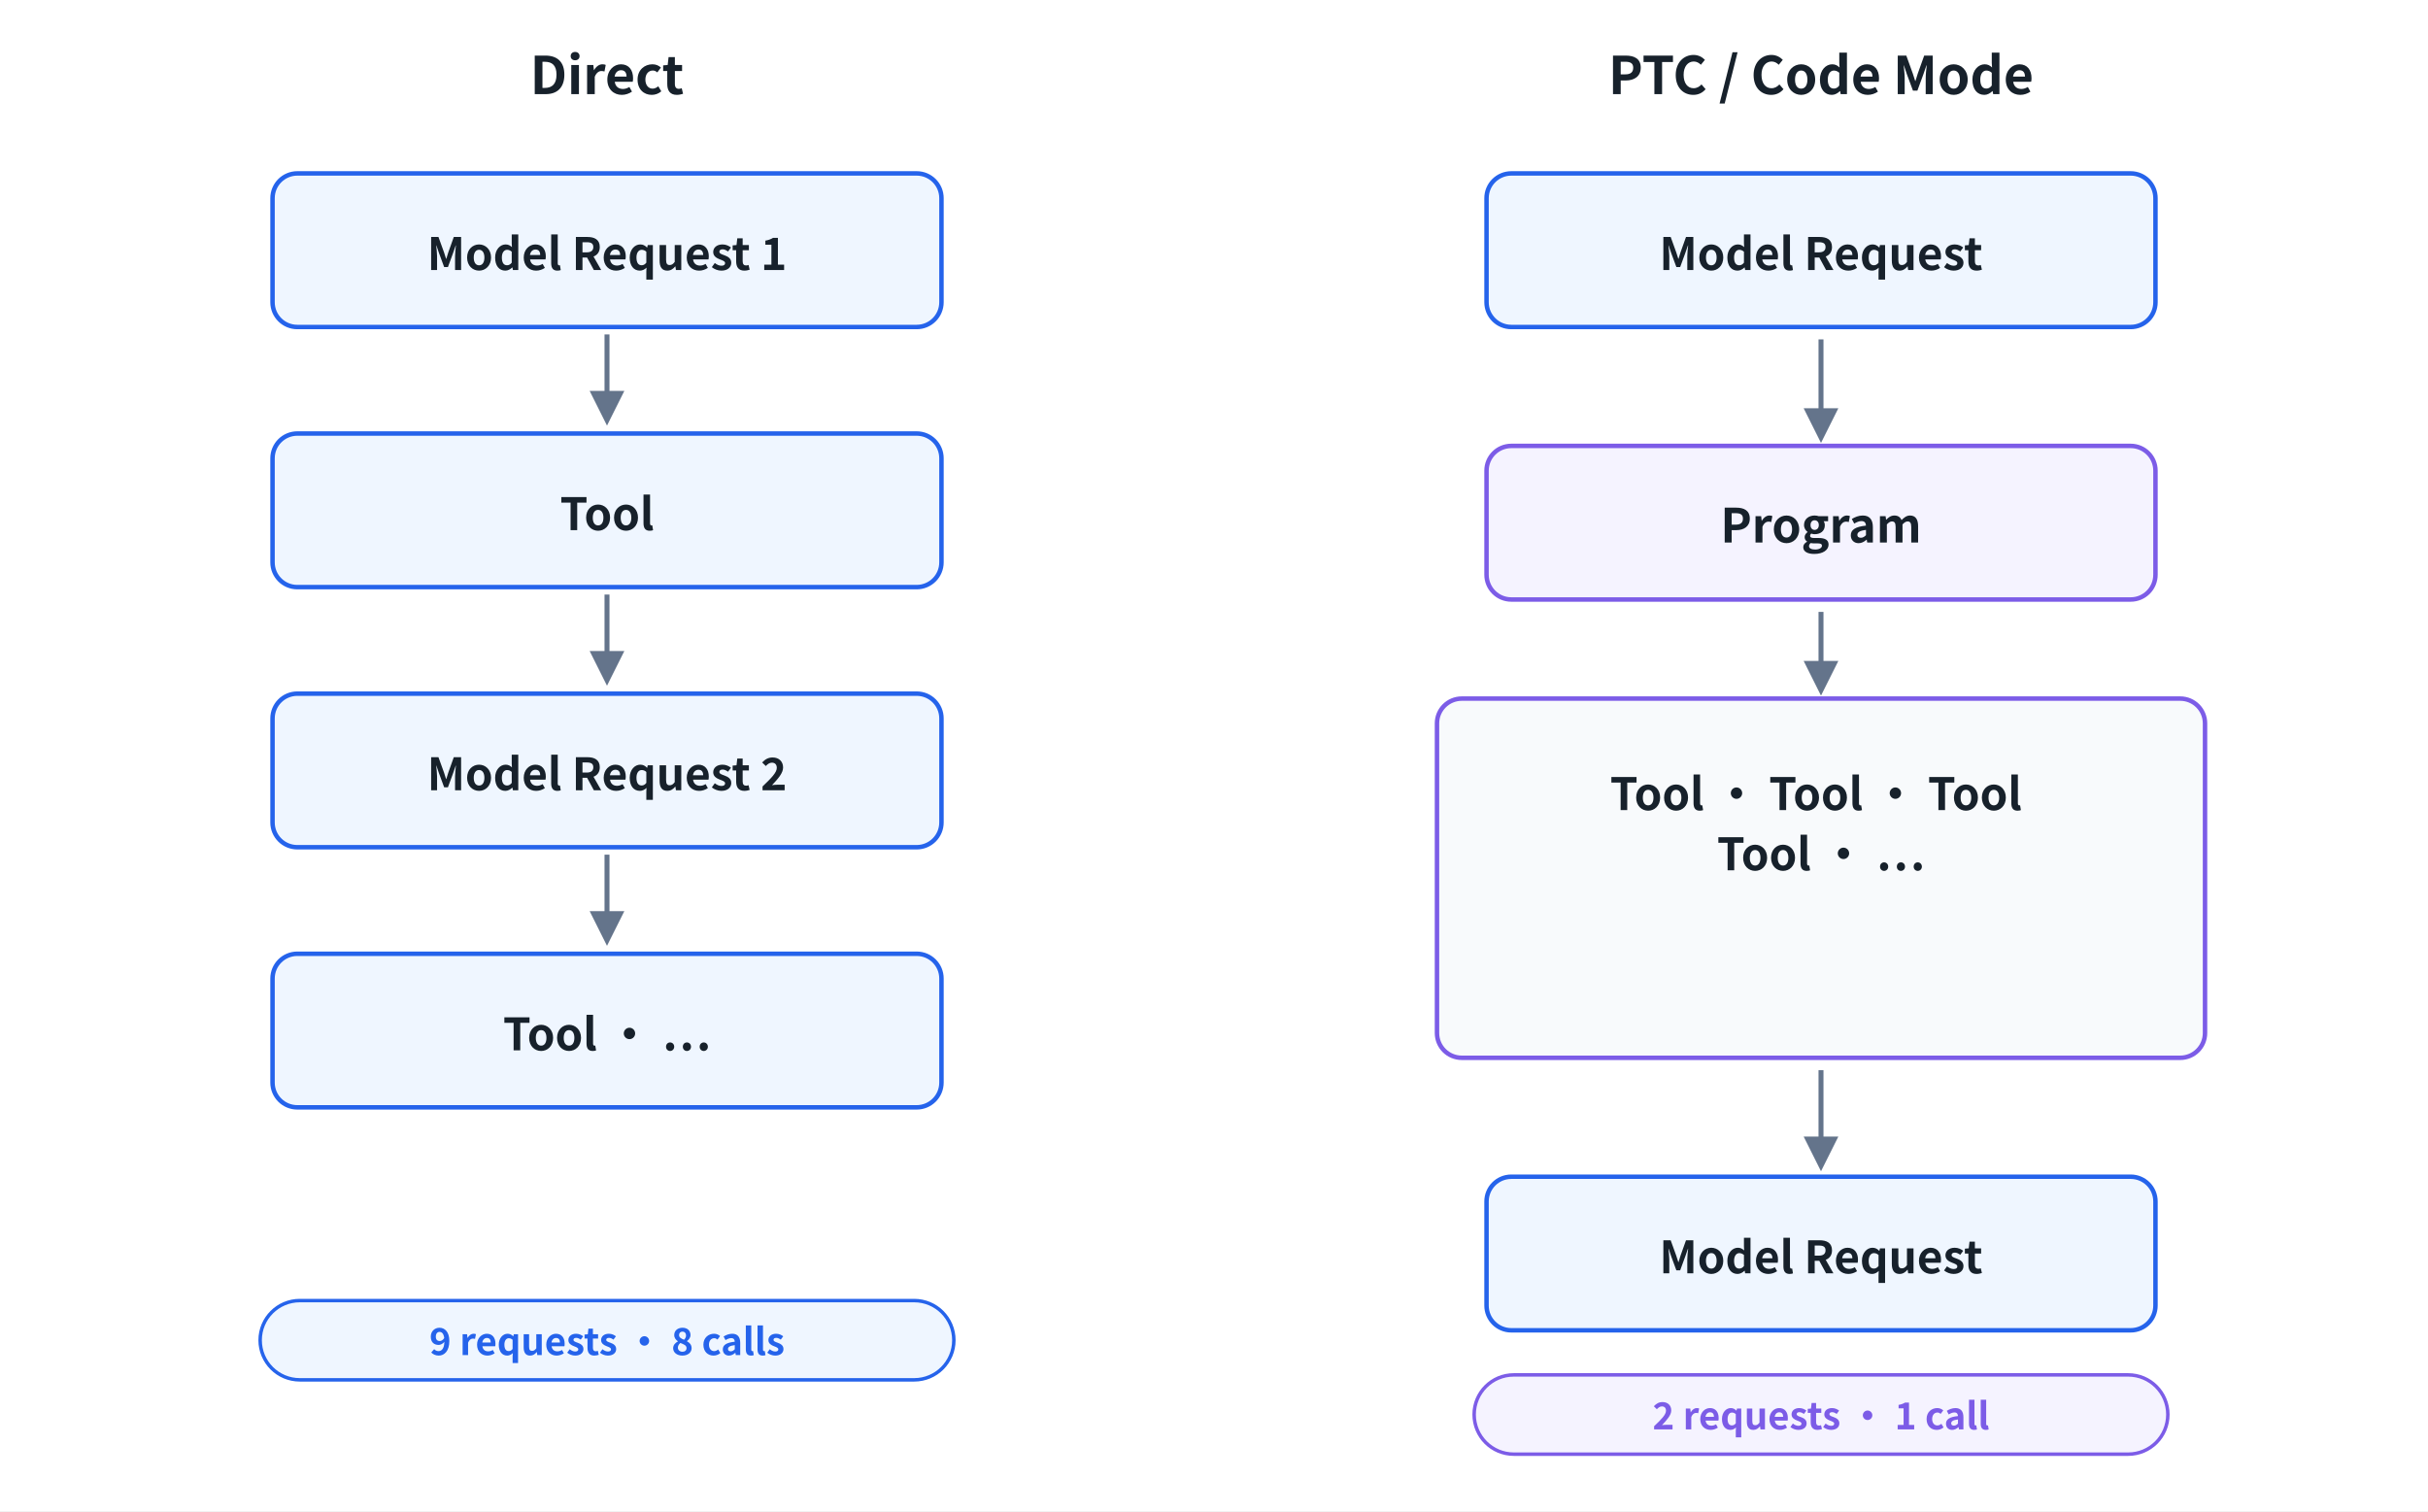
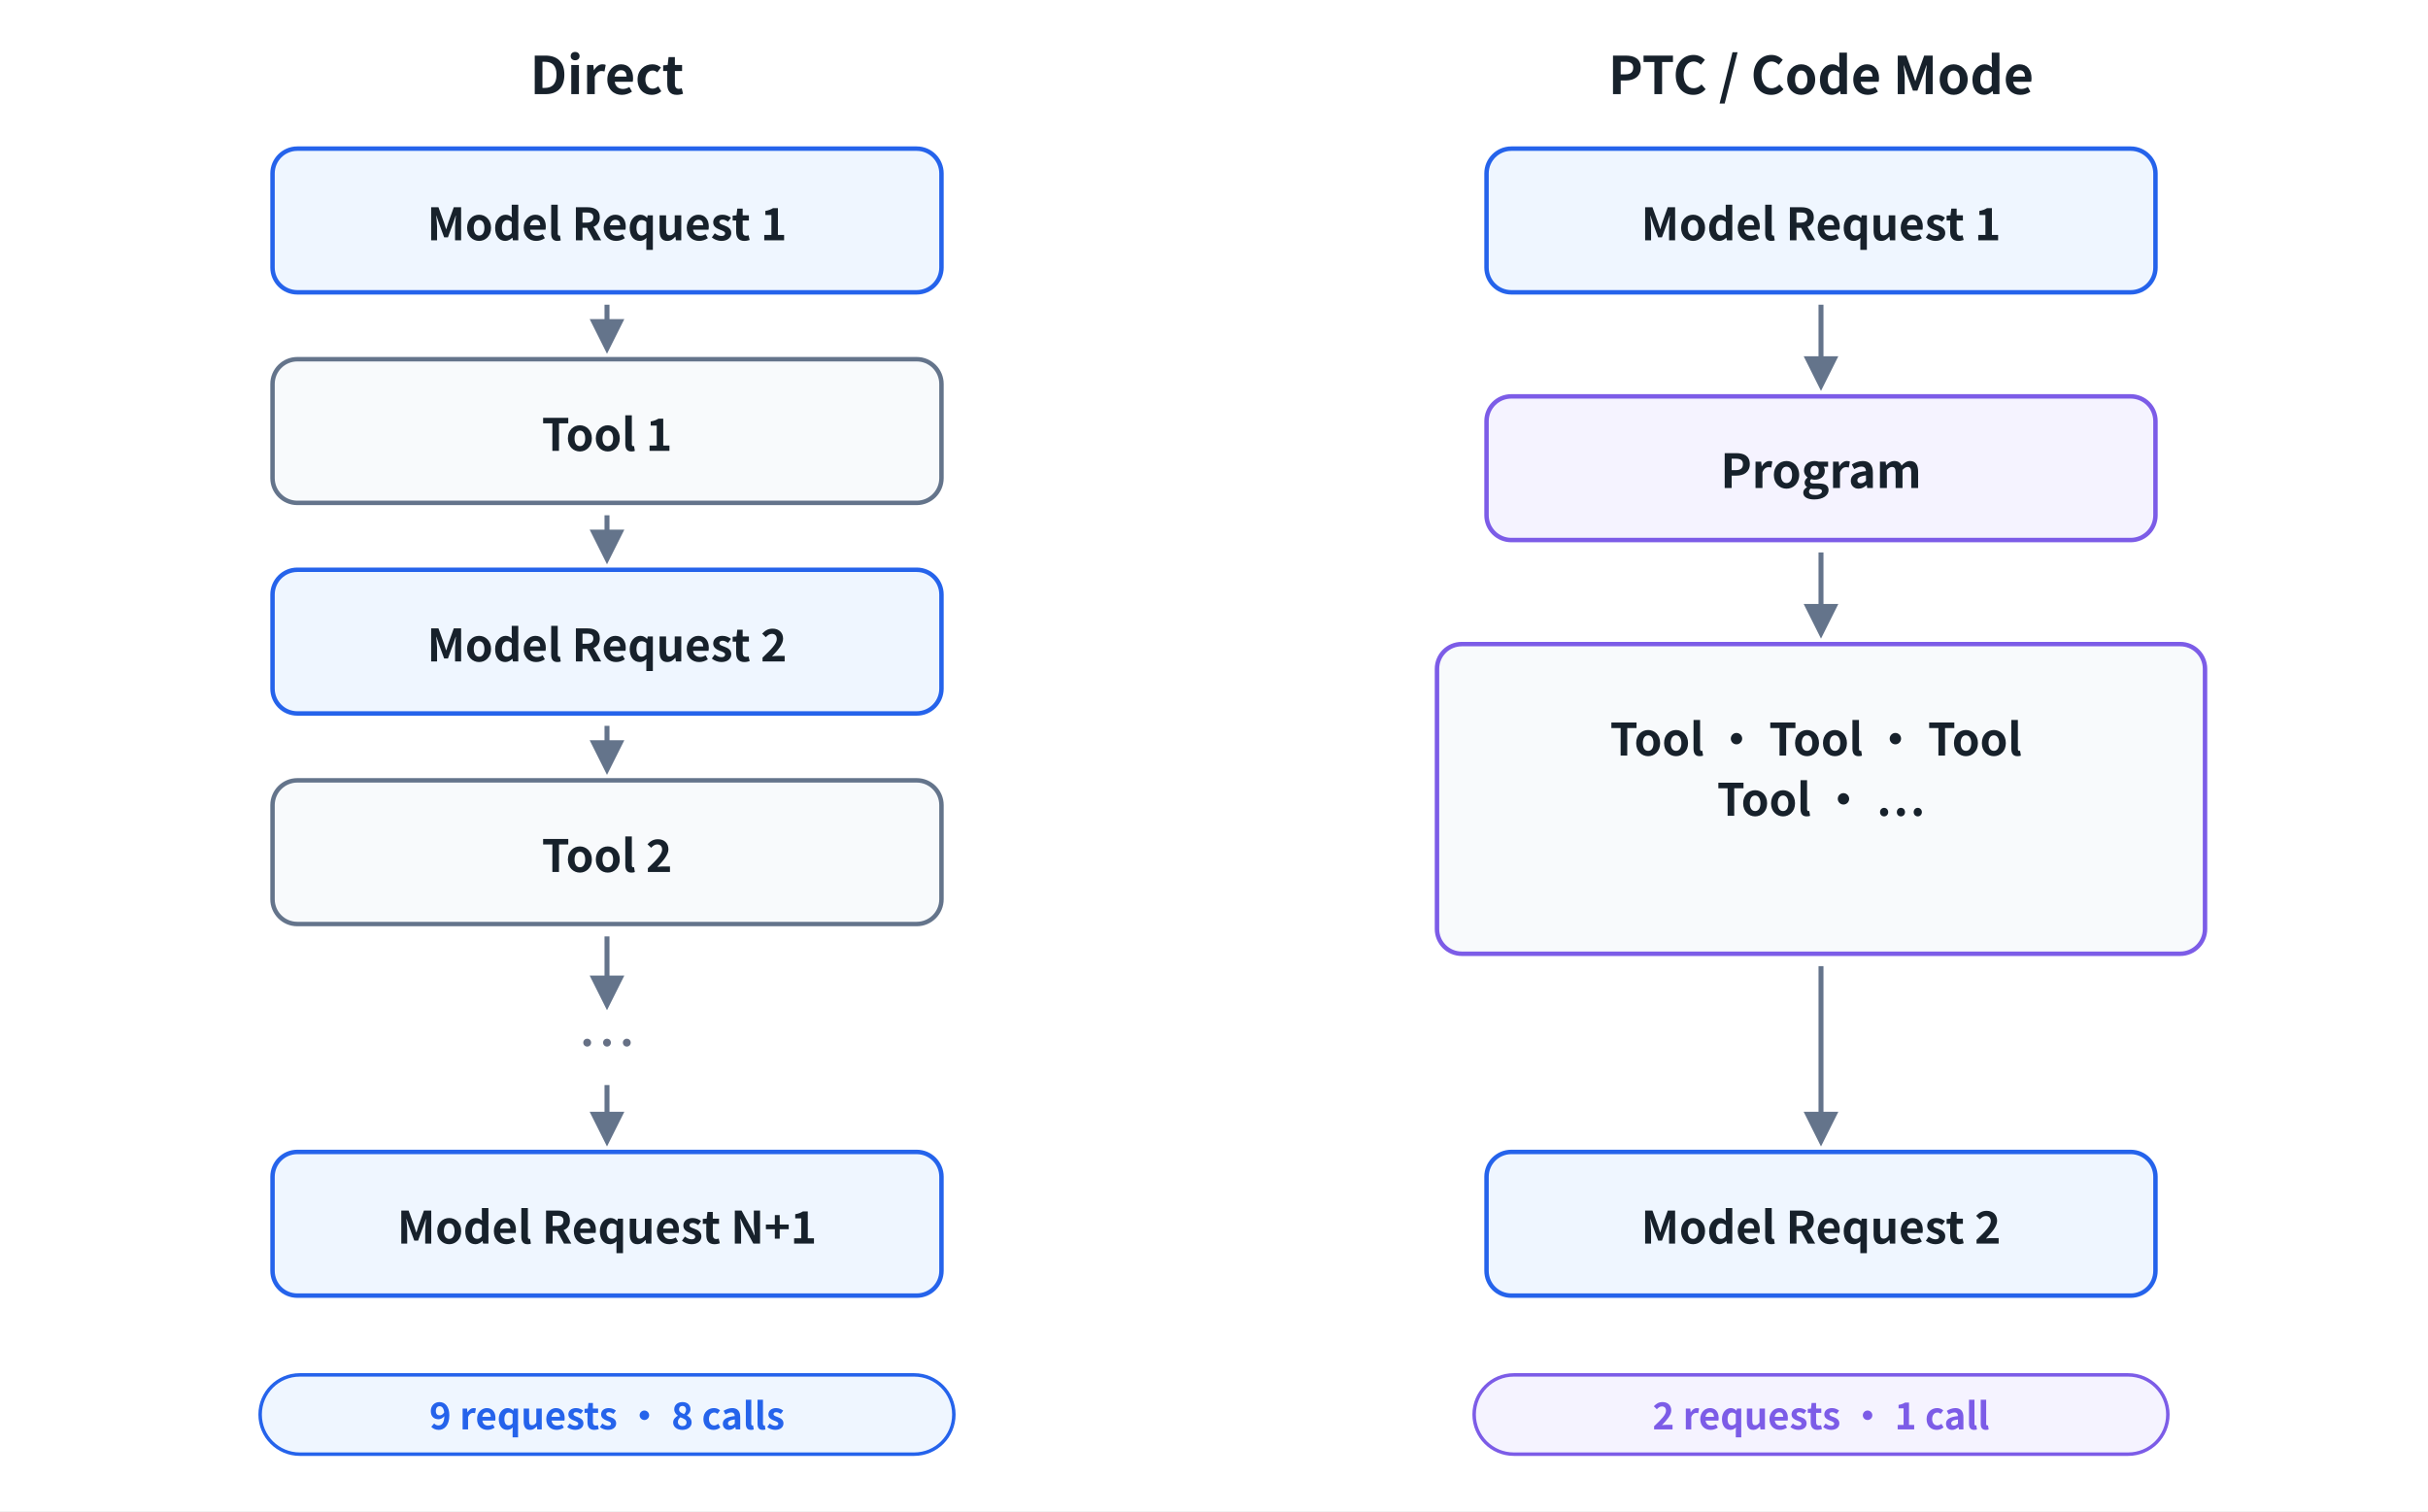
<svg xmlns="http://www.w3.org/2000/svg" viewBox="0 0 980 610" role="img">
  <rect width="980" height="610" fill="#FFFFFF" />
  <defs>
    <marker id="arrow" viewBox="0 0 10 10" refX="8" refY="5" markerWidth="7" markerHeight="7" orient="auto-start-reverse">
      <path d="M 0 0 L 10 5 L 0 10 z" fill="#64748B" />
    </marker>
  </defs>
  <text x="245" y="38" fill="#17212B" font-size="21" font-weight="780" text-anchor="middle" font-family="'Noto Sans CJK SC','PingFang SC','Microsoft YaHei','Segoe UI',system-ui,sans-serif">Direct</text>
  <text x="735" y="38" fill="#17212B" font-size="21" font-weight="780" text-anchor="middle" font-family="'Noto Sans CJK SC','PingFang SC','Microsoft YaHei','Segoe UI',system-ui,sans-serif">PTC / Code Mode</text>
-   <rect x="110" y="70" width="270" height="62" rx="10" fill="#EFF6FF" stroke="#2563EB" stroke-width="1.8" />
-   <text x="245" y="109" fill="#17212B" font-size="18" font-weight="700" text-anchor="middle" font-family="'Noto Sans CJK SC','PingFang SC','Microsoft YaHei','Segoe UI',system-ui,sans-serif">Model Request 1</text>
-   <rect x="110" y="175" width="270" height="62" rx="10" fill="#EFF6FF" stroke="#2563EB" stroke-width="1.8" />
-   <text x="245" y="214" fill="#17212B" font-size="18" font-weight="700" text-anchor="middle" font-family="'Noto Sans CJK SC','PingFang SC','Microsoft YaHei','Segoe UI',system-ui,sans-serif">Tool</text>
-   <rect x="110" y="280" width="270" height="62" rx="10" fill="#EFF6FF" stroke="#2563EB" stroke-width="1.8" />
-   <text x="245" y="319" fill="#17212B" font-size="18" font-weight="700" text-anchor="middle" font-family="'Noto Sans CJK SC','PingFang SC','Microsoft YaHei','Segoe UI',system-ui,sans-serif">Model Request 2</text>
-   <rect x="110" y="385" width="270" height="62" rx="10" fill="#EFF6FF" stroke="#2563EB" stroke-width="1.8" />
-   <text x="245" y="424" fill="#17212B" font-size="18" font-weight="700" text-anchor="middle" font-family="'Noto Sans CJK SC','PingFang SC','Microsoft YaHei','Segoe UI',system-ui,sans-serif">Tool · …</text>
-   <path d="M245,135 L245,169" fill="none" stroke="#64748B" stroke-width="2" marker-end="url(#arrow)" />
-   <path d="M245,240 L245,274" fill="none" stroke="#64748B" stroke-width="2" marker-end="url(#arrow)" />
-   <path d="M245,345 L245,379" fill="none" stroke="#64748B" stroke-width="2" marker-end="url(#arrow)" />
-   <rect x="600" y="70" width="270" height="62" rx="10" fill="#EFF6FF" stroke="#2563EB" stroke-width="1.8" />
-   <text x="735" y="109" fill="#17212B" font-size="18" font-weight="700" text-anchor="middle" font-family="'Noto Sans CJK SC','PingFang SC','Microsoft YaHei','Segoe UI',system-ui,sans-serif">Model Request</text>
-   <path d="M735,137 L735,176" fill="none" stroke="#64748B" stroke-width="2" marker-end="url(#arrow)" />
-   <rect x="600" y="180" width="270" height="62" rx="10" fill="#F5F3FF" stroke="#7C5CE7" stroke-width="1.8" />
-   <text x="735" y="219" fill="#17212B" font-size="19" font-weight="750" text-anchor="middle" font-family="'Noto Sans CJK SC','PingFang SC','Microsoft YaHei','Segoe UI',system-ui,sans-serif">Program</text>
-   <path d="M735,247 L735,278" fill="none" stroke="#64748B" stroke-width="2" marker-end="url(#arrow)" />
-   <rect x="580" y="282" width="310" height="145" rx="10" fill="#F8FAFC" stroke="#7C5CE7" stroke-width="1.8" />
-   <text x="735" y="327" fill="#17212B" font-size="18" font-weight="700" text-anchor="middle" font-family="'Noto Sans CJK SC','PingFang SC','Microsoft YaHei','Segoe UI',system-ui,sans-serif">
+   <rect x="110" y="60" width="270" height="58" rx="10" fill="#EFF6FF" stroke="#2563EB" stroke-width="1.8" />
+   <text x="245" y="97" fill="#17212B" font-size="18" font-weight="700" text-anchor="middle" font-family="'Noto Sans CJK SC','PingFang SC','Microsoft YaHei','Segoe UI',system-ui,sans-serif">Model Request 1</text>
+   <rect x="110" y="145" width="270" height="58" rx="10" fill="#F8FAFC" stroke="#64748B" stroke-width="1.8" />
+   <text x="245" y="182" fill="#17212B" font-size="18" font-weight="700" text-anchor="middle" font-family="'Noto Sans CJK SC','PingFang SC','Microsoft YaHei','Segoe UI',system-ui,sans-serif">Tool 1</text>
+   <rect x="110" y="230" width="270" height="58" rx="10" fill="#EFF6FF" stroke="#2563EB" stroke-width="1.8" />
+   <text x="245" y="267" fill="#17212B" font-size="18" font-weight="700" text-anchor="middle" font-family="'Noto Sans CJK SC','PingFang SC','Microsoft YaHei','Segoe UI',system-ui,sans-serif">Model Request 2</text>
+   <rect x="110" y="315" width="270" height="58" rx="10" fill="#F8FAFC" stroke="#64748B" stroke-width="1.8" />
+   <text x="245" y="352" fill="#17212B" font-size="18" font-weight="700" text-anchor="middle" font-family="'Noto Sans CJK SC','PingFang SC','Microsoft YaHei','Segoe UI',system-ui,sans-serif">Tool 2</text>
+   <rect x="110" y="465" width="270" height="58" rx="10" fill="#EFF6FF" stroke="#2563EB" stroke-width="1.8" />
+   <text x="245" y="502" fill="#17212B" font-size="18" font-weight="700" text-anchor="middle" font-family="'Noto Sans CJK SC','PingFang SC','Microsoft YaHei','Segoe UI',system-ui,sans-serif">Model Request N+1</text>
+   <path d="M245,123 L245,140" fill="none" stroke="#64748B" stroke-width="2" marker-end="url(#arrow)" />
+   <path d="M245,208 L245,225" fill="none" stroke="#64748B" stroke-width="2" marker-end="url(#arrow)" />
+   <path d="M245,293 L245,310" fill="none" stroke="#64748B" stroke-width="2" marker-end="url(#arrow)" />
+   <path d="M245,378 L245,405" fill="none" stroke="#64748B" stroke-width="2" marker-end="url(#arrow)" />
+   <text x="245" y="430" fill="#667085" font-size="24" font-weight="400" text-anchor="middle" font-family="'Noto Sans CJK SC','PingFang SC','Microsoft YaHei','Segoe UI',system-ui,sans-serif">…</text>
+   <path d="M245,438 L245,460" fill="none" stroke="#64748B" stroke-width="2" marker-end="url(#arrow)" />
+   <rect x="600" y="60" width="270" height="58" rx="10" fill="#EFF6FF" stroke="#2563EB" stroke-width="1.8" />
+   <text x="735" y="97" fill="#17212B" font-size="18" font-weight="700" text-anchor="middle" font-family="'Noto Sans CJK SC','PingFang SC','Microsoft YaHei','Segoe UI',system-ui,sans-serif">Model Request 1</text>
+   <path d="M735,123 L735,155" fill="none" stroke="#64748B" stroke-width="2" marker-end="url(#arrow)" />
+   <rect x="600" y="160" width="270" height="58" rx="10" fill="#F5F3FF" stroke="#7C5CE7" stroke-width="1.8" />
+   <text x="735" y="197" fill="#17212B" font-size="19" font-weight="750" text-anchor="middle" font-family="'Noto Sans CJK SC','PingFang SC','Microsoft YaHei','Segoe UI',system-ui,sans-serif">Program</text>
+   <path d="M735,223 L735,255" fill="none" stroke="#64748B" stroke-width="2" marker-end="url(#arrow)" />
+   <rect x="580" y="260" width="310" height="125" rx="10" fill="#F8FAFC" stroke="#7C5CE7" stroke-width="1.8" />
+   <text x="735" y="305" fill="#17212B" font-size="18" font-weight="700" text-anchor="middle" font-family="'Noto Sans CJK SC','PingFang SC','Microsoft YaHei','Segoe UI',system-ui,sans-serif">
    <tspan x="735" dy="0">Tool · Tool · Tool</tspan>
    <tspan x="735" dy="24.3">Tool · …</tspan>
  </text>
-   <path d="M735,432 L735,470" fill="none" stroke="#64748B" stroke-width="2" marker-end="url(#arrow)" />
-   <rect x="600" y="475" width="270" height="62" rx="10" fill="#EFF6FF" stroke="#2563EB" stroke-width="1.8" />
-   <text x="735" y="514" fill="#17212B" font-size="18" font-weight="700" text-anchor="middle" font-family="'Noto Sans CJK SC','PingFang SC','Microsoft YaHei','Segoe UI',system-ui,sans-serif">Model Request</text>
-   <rect x="105" y="525" width="280" height="32" rx="16" fill="#EFF6FF" stroke="#2563EB" stroke-width="1.4" />
-   <text x="245.0" y="547" fill="#2563EB" font-size="15" font-weight="650" text-anchor="middle" font-family="'Noto Sans CJK SC','PingFang SC','Microsoft YaHei','Segoe UI',system-ui,sans-serif">9 requests · 8 calls</text>
+   <path d="M735,390 L735,460" fill="none" stroke="#64748B" stroke-width="2" marker-end="url(#arrow)" />
+   <rect x="600" y="465" width="270" height="58" rx="10" fill="#EFF6FF" stroke="#2563EB" stroke-width="1.8" />
+   <text x="735" y="502" fill="#17212B" font-size="18" font-weight="700" text-anchor="middle" font-family="'Noto Sans CJK SC','PingFang SC','Microsoft YaHei','Segoe UI',system-ui,sans-serif">Model Request 2</text>
+   <rect x="105" y="555" width="280" height="32" rx="16" fill="#EFF6FF" stroke="#2563EB" stroke-width="1.4" />
+   <text x="245.0" y="577" fill="#2563EB" font-size="15" font-weight="650" text-anchor="middle" font-family="'Noto Sans CJK SC','PingFang SC','Microsoft YaHei','Segoe UI',system-ui,sans-serif">9 requests · 8 calls</text>
  <rect x="595" y="555" width="280" height="32" rx="16" fill="#F5F3FF" stroke="#7C5CE7" stroke-width="1.4" />
  <text x="735.0" y="577" fill="#7C5CE7" font-size="15" font-weight="650" text-anchor="middle" font-family="'Noto Sans CJK SC','PingFang SC','Microsoft YaHei','Segoe UI',system-ui,sans-serif">2 requests · 1 call</text>
</svg>
